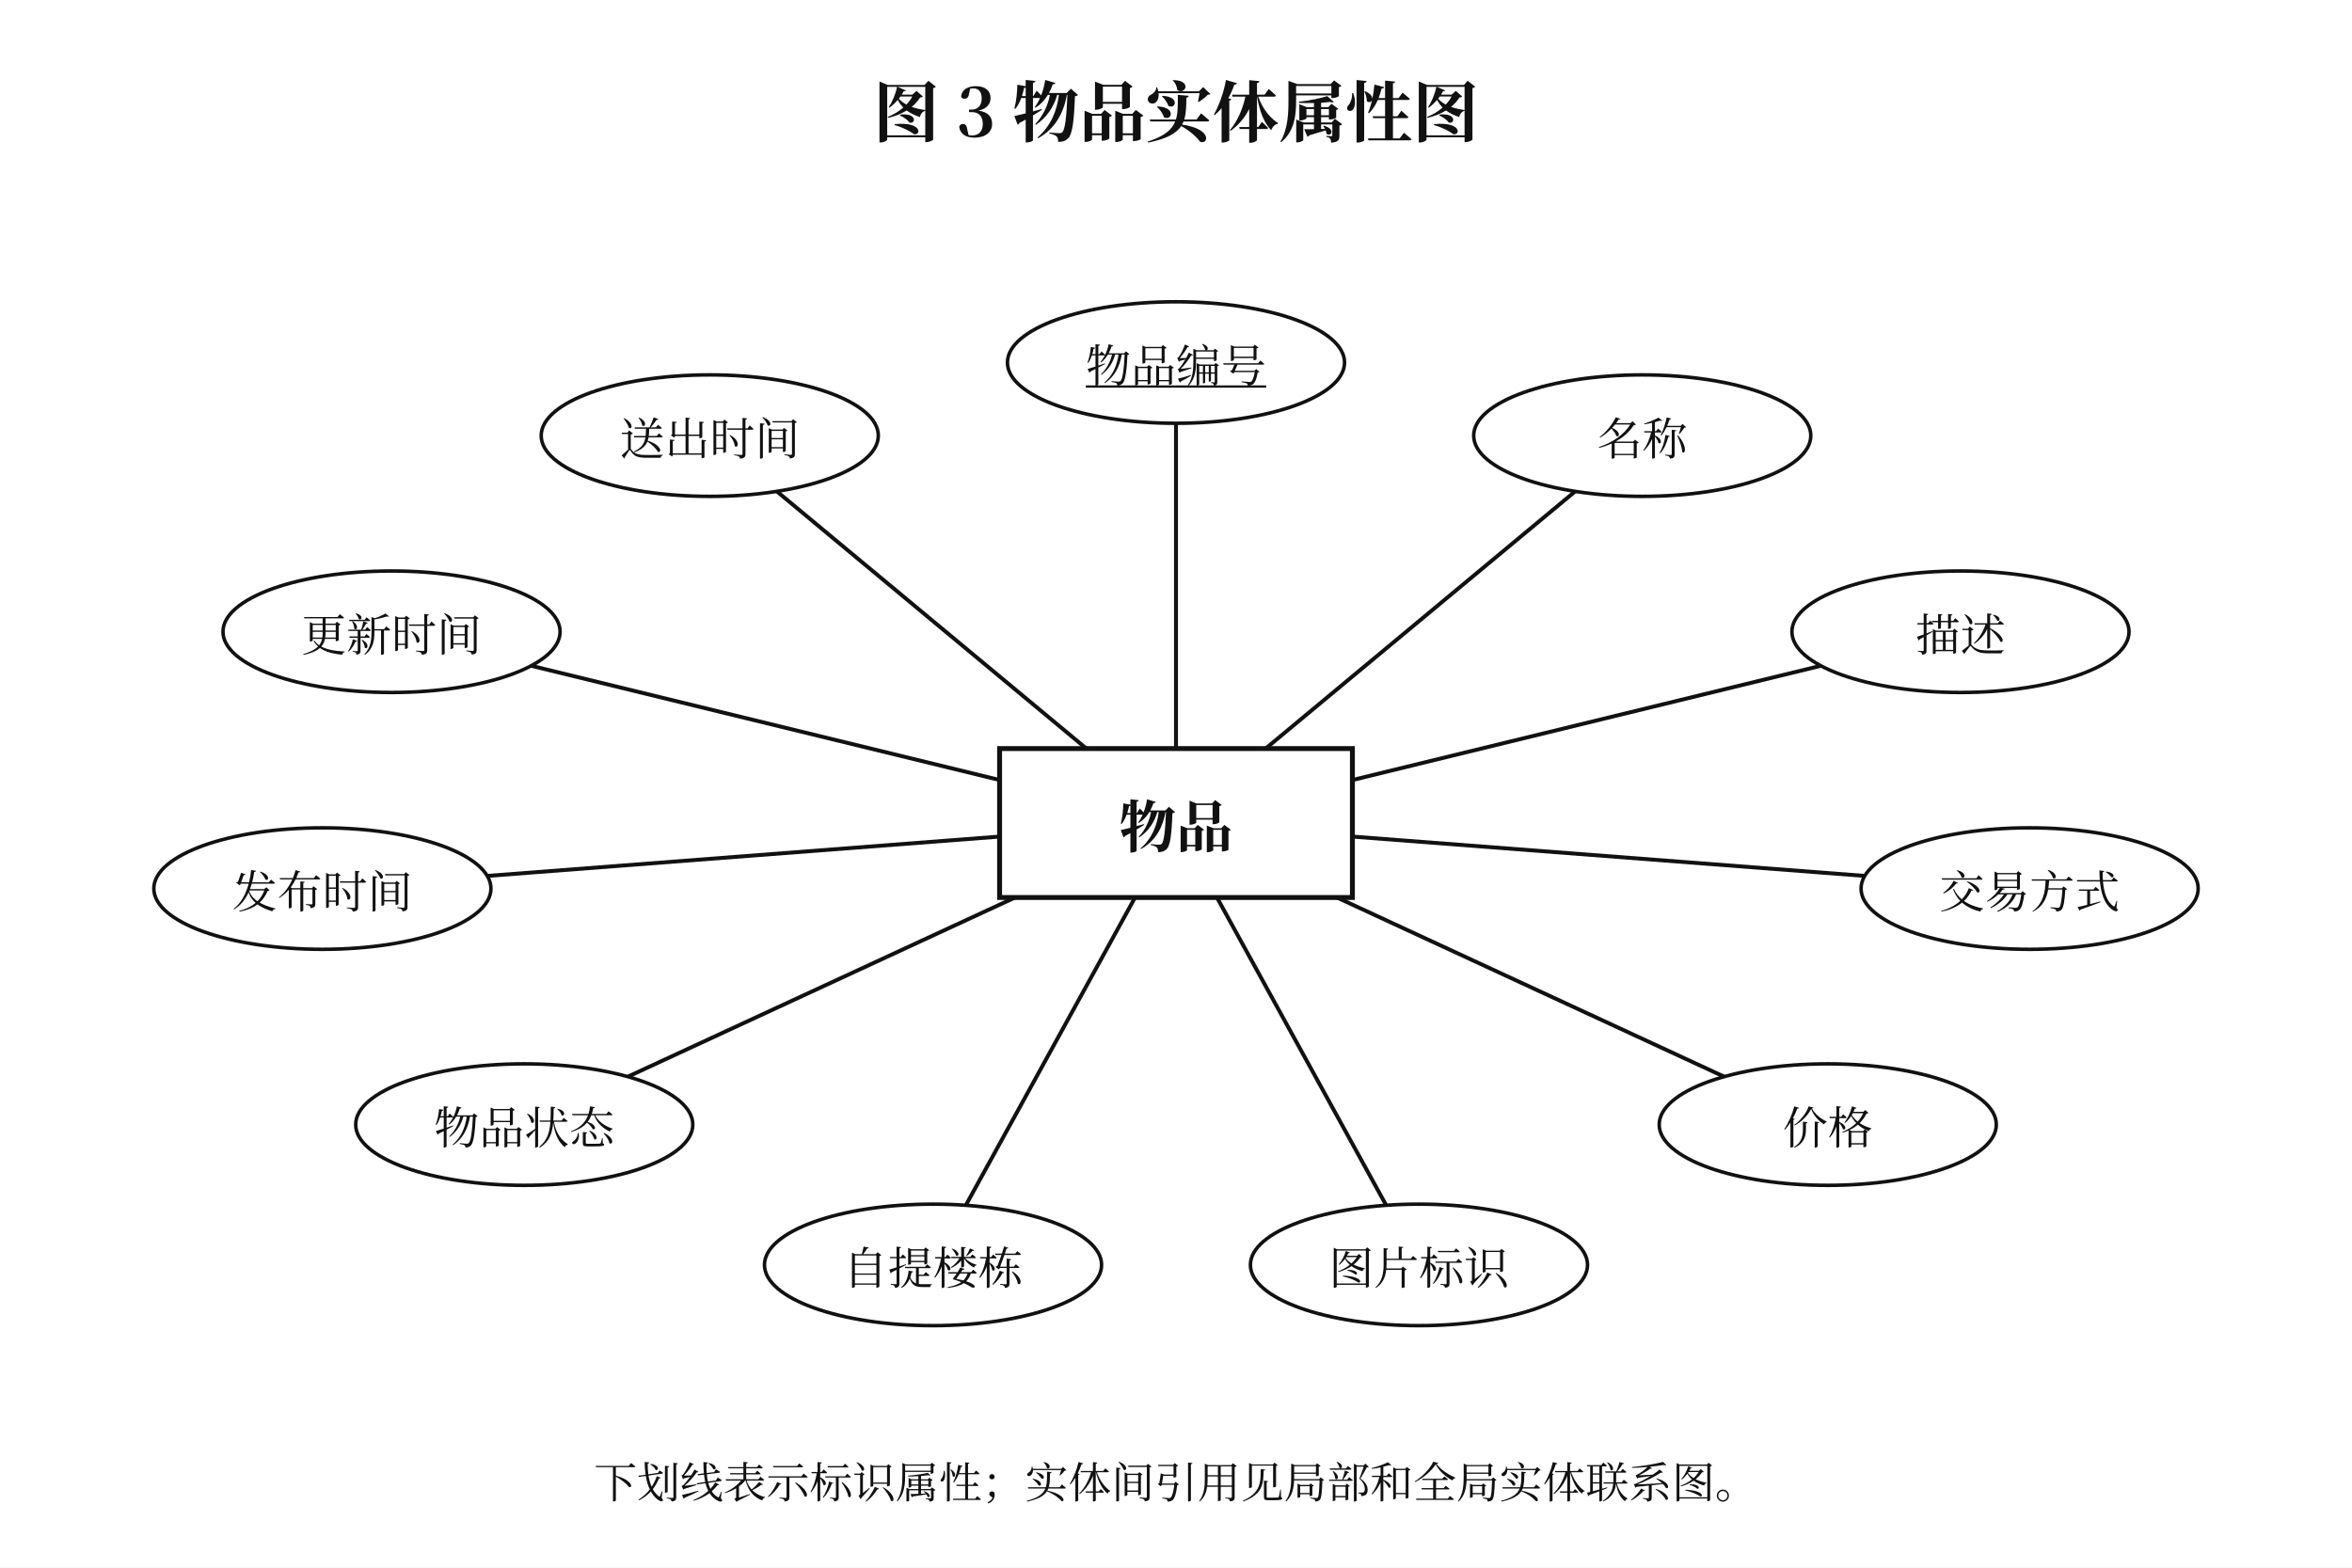
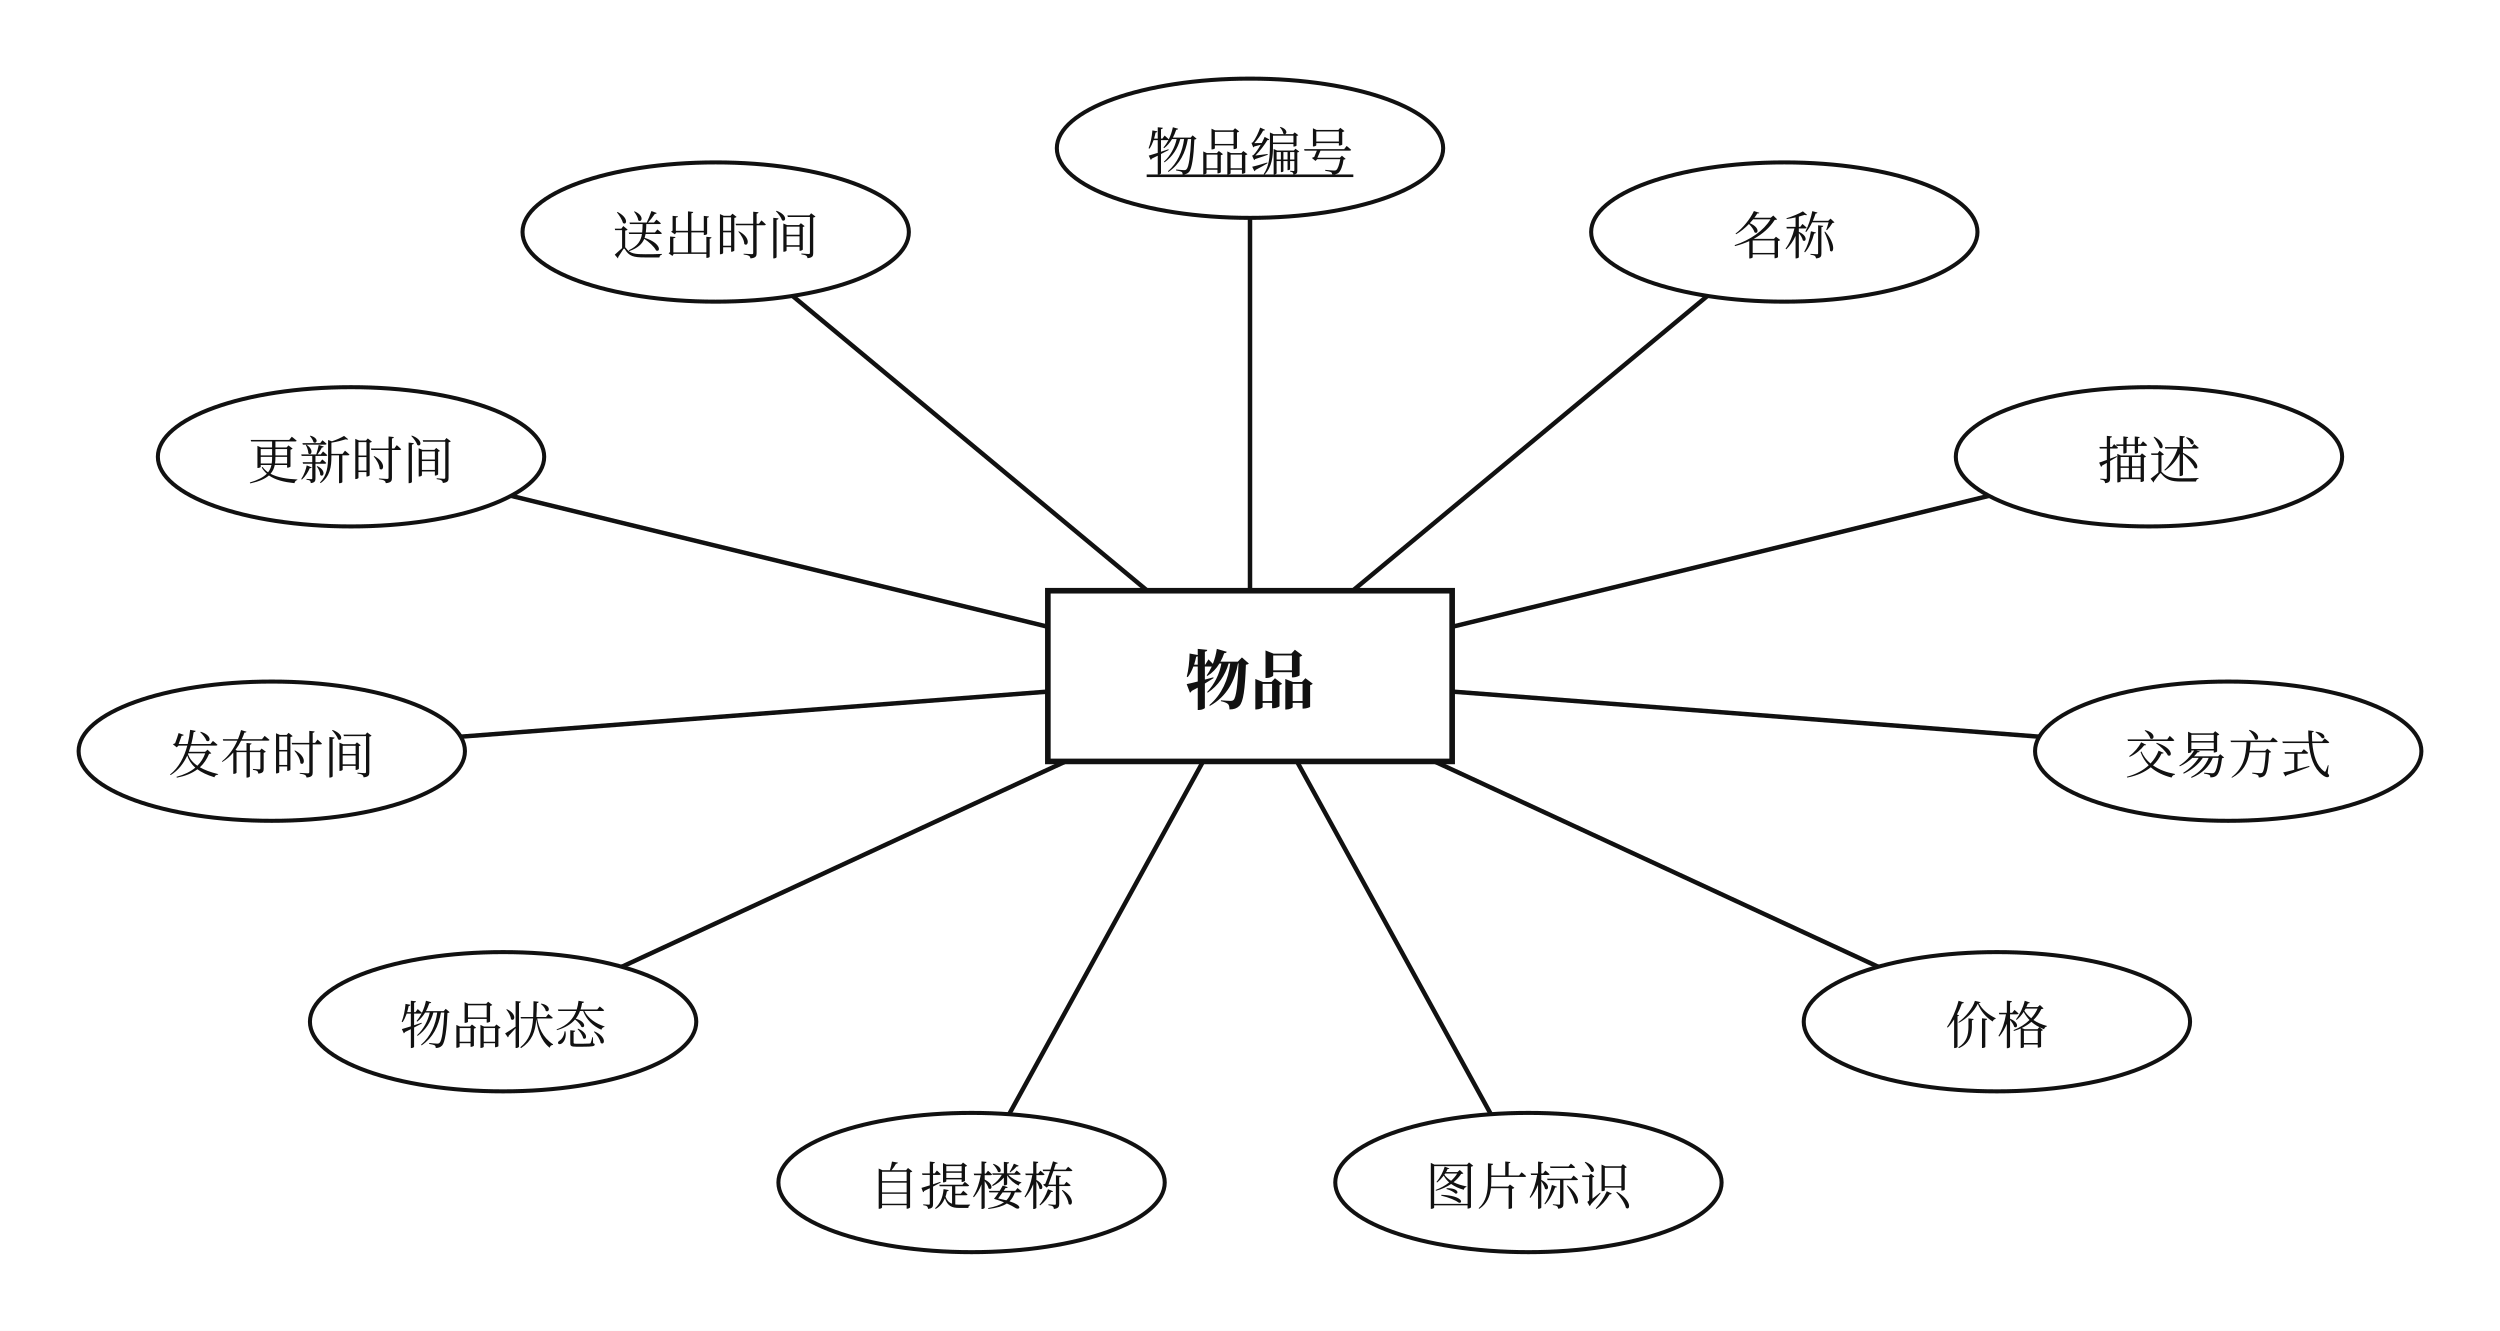
- <svg xmlns="http://www.w3.org/2000/svg" width="1200" height="800" viewBox="0 0 1200 800" role="img" aria-labelledby="title desc">
-   <rect width="1200" height="800" fill="white" />
+ <svg xmlns="http://www.w3.org/2000/svg" width="1113.043" height="592.481" viewBox="43.479 119.0 1113.043 592.481" role="img" aria-labelledby="title desc">
+   <rect x="43.479" y="119.0" width="1113.043" height="592.481" fill="white" />
  <g font-family="Songti SC, Noto Serif CJK SC, serif" fill="#111" stroke-linejoin="miter">
-     <text x="600" y="55" font-size="34" text-anchor="middle" dominant-baseline="central" font-weight="bold">图 3  物品实体属性图</text>
    <line x1="600" y1="382" x2="600" y2="216" stroke="#111" stroke-width="2" />
    <line x1="645.725" y1="382" x2="803.661" y2="250.745" stroke="#111" stroke-width="2" />
    <line x1="690" y1="398.048" x2="929.012" y2="339.75" stroke="#111" stroke-width="2" />
    <line x1="690" y1="426.911" x2="951.409" y2="446.985" stroke="#111" stroke-width="2" />
    <line x1="682.11" y1="458" x2="879.684" y2="549.436" stroke="#111" stroke-width="2" />
    <line x1="620.891" y1="458" x2="707.245" y2="615.072" stroke="#111" stroke-width="2" />
    <line x1="579.109" y1="458" x2="492.755" y2="615.072" stroke="#111" stroke-width="2" />
    <line x1="517.89" y1="458" x2="320.316" y2="549.436" stroke="#111" stroke-width="2" />
    <line x1="510" y1="426.911" x2="248.591" y2="446.985" stroke="#111" stroke-width="2" />
    <line x1="510" y1="398.048" x2="270.988" y2="339.75" stroke="#111" stroke-width="2" />
    <line x1="554.275" y1="382" x2="396.339" y2="250.745" stroke="#111" stroke-width="2" />
    <rect x="510" y="382" width="180" height="76" fill="white" stroke="#111" stroke-width="2.5" />
    <text x="600" y="420" font-size="29" text-anchor="middle" dominant-baseline="central" font-weight="bold">物品</text>
    <ellipse cx="600" cy="185" rx="86" ry="31" fill="white" stroke="#111" stroke-width="1.8" />
    <text x="600" y="185" font-size="23" text-anchor="middle" dominant-baseline="central" text-decoration="underline">物品编号</text>
    <ellipse cx="837.882" cy="222.305" rx="86" ry="31" fill="white" stroke="#111" stroke-width="1.8" />
    <text x="837.882" y="222.305" font-size="23" text-anchor="middle" dominant-baseline="central">名称</text>
    <ellipse cx="1000.24" cy="322.377" rx="86" ry="31" fill="white" stroke="#111" stroke-width="1.8" />
    <text x="1000.24" y="322.377" font-size="23" text-anchor="middle" dominant-baseline="central">描述</text>
    <ellipse cx="1035.52" cy="453.444" rx="86" ry="31" fill="white" stroke="#111" stroke-width="1.8" />
    <text x="1035.52" y="453.444" font-size="23" text-anchor="middle" dominant-baseline="central">交易方式</text>
    <ellipse cx="932.53" cy="573.892" rx="86" ry="31" fill="white" stroke="#111" stroke-width="1.8" />
    <text x="932.53" y="573.892" font-size="23" text-anchor="middle" dominant-baseline="central">价格</text>
    <ellipse cx="723.962" cy="645.481" rx="86" ry="31" fill="white" stroke="#111" stroke-width="1.8" />
    <text x="723.962" y="645.481" font-size="23" text-anchor="middle" dominant-baseline="central">图片标识</text>
    <ellipse cx="476.038" cy="645.481" rx="86" ry="31" fill="white" stroke="#111" stroke-width="1.8" />
    <text x="476.038" y="645.481" font-size="23" text-anchor="middle" dominant-baseline="central">自提楼栋</text>
    <ellipse cx="267.47" cy="573.892" rx="86" ry="31" fill="white" stroke="#111" stroke-width="1.8" />
    <text x="267.47" y="573.892" font-size="23" text-anchor="middle" dominant-baseline="central">物品状态</text>
    <ellipse cx="164.479" cy="453.444" rx="86" ry="31" fill="white" stroke="#111" stroke-width="1.8" />
    <text x="164.479" y="453.444" font-size="23" text-anchor="middle" dominant-baseline="central">发布时间</text>
    <ellipse cx="199.762" cy="322.377" rx="86" ry="31" fill="white" stroke="#111" stroke-width="1.8" />
    <text x="199.762" y="322.377" font-size="23" text-anchor="middle" dominant-baseline="central">更新时间</text>
    <ellipse cx="362.118" cy="222.305" rx="86" ry="31" fill="white" stroke="#111" stroke-width="1.8" />
    <text x="362.118" y="222.305" font-size="23" text-anchor="middle" dominant-baseline="central">送出时间</text>
-     <text x="600" y="755" font-size="22" text-anchor="middle" dominant-baseline="central">下划线表示标识属性；实体间引用见局部和全局实体联系图。</text>
  </g>
</svg>
